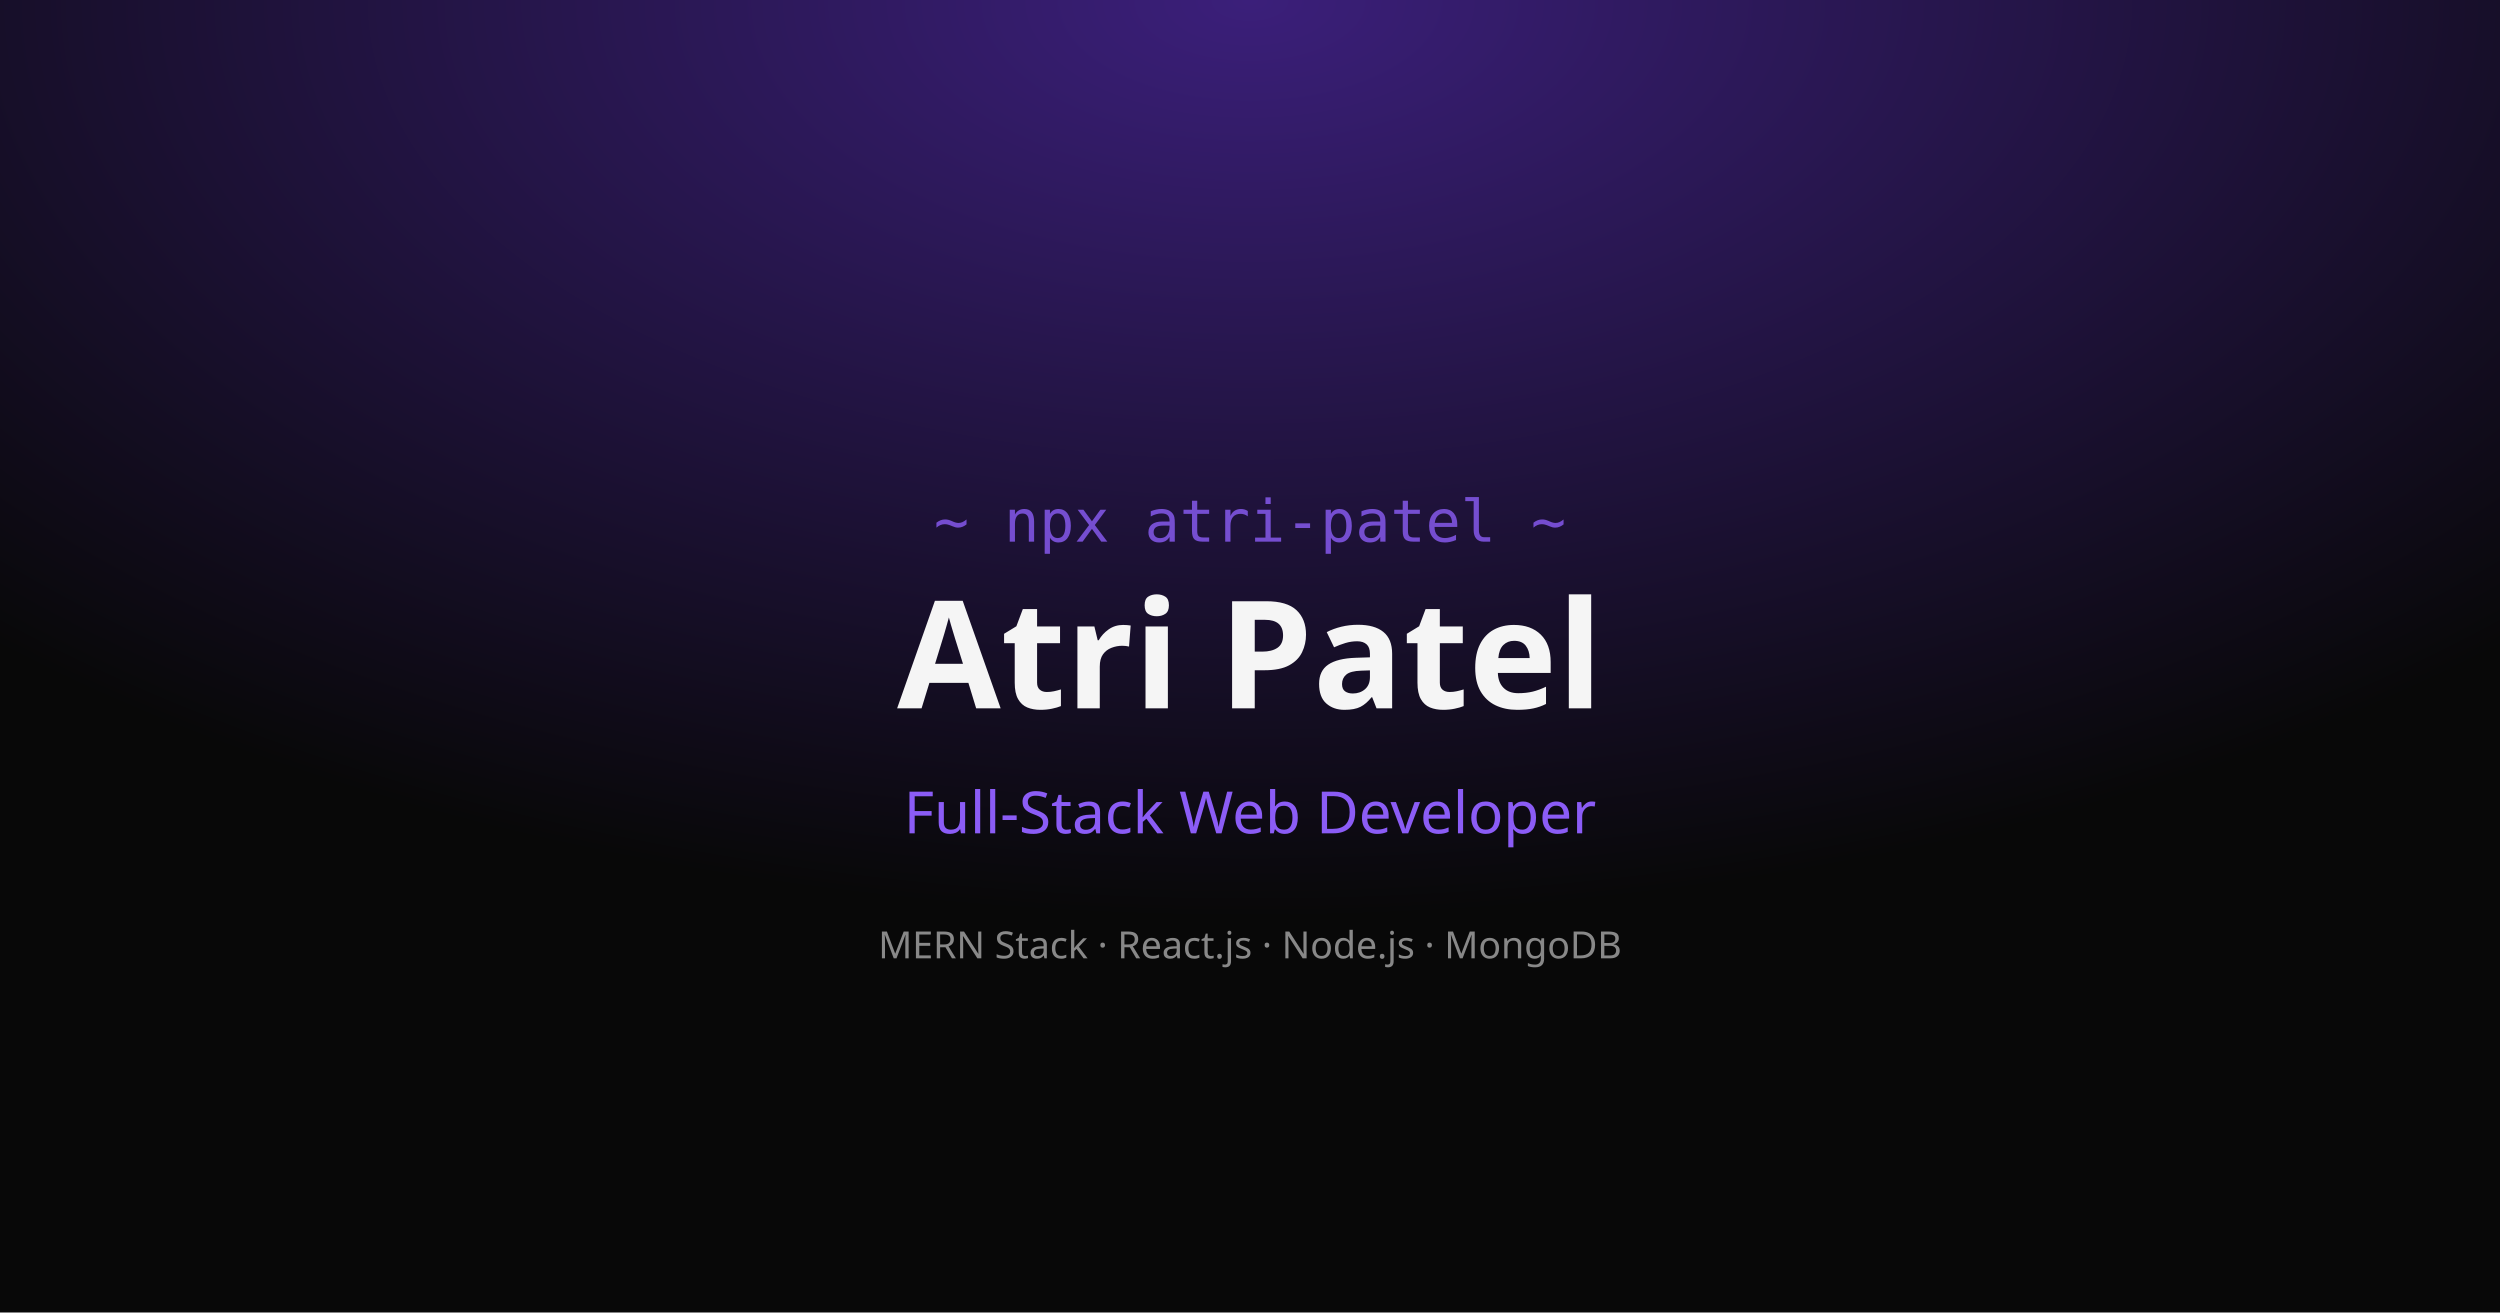
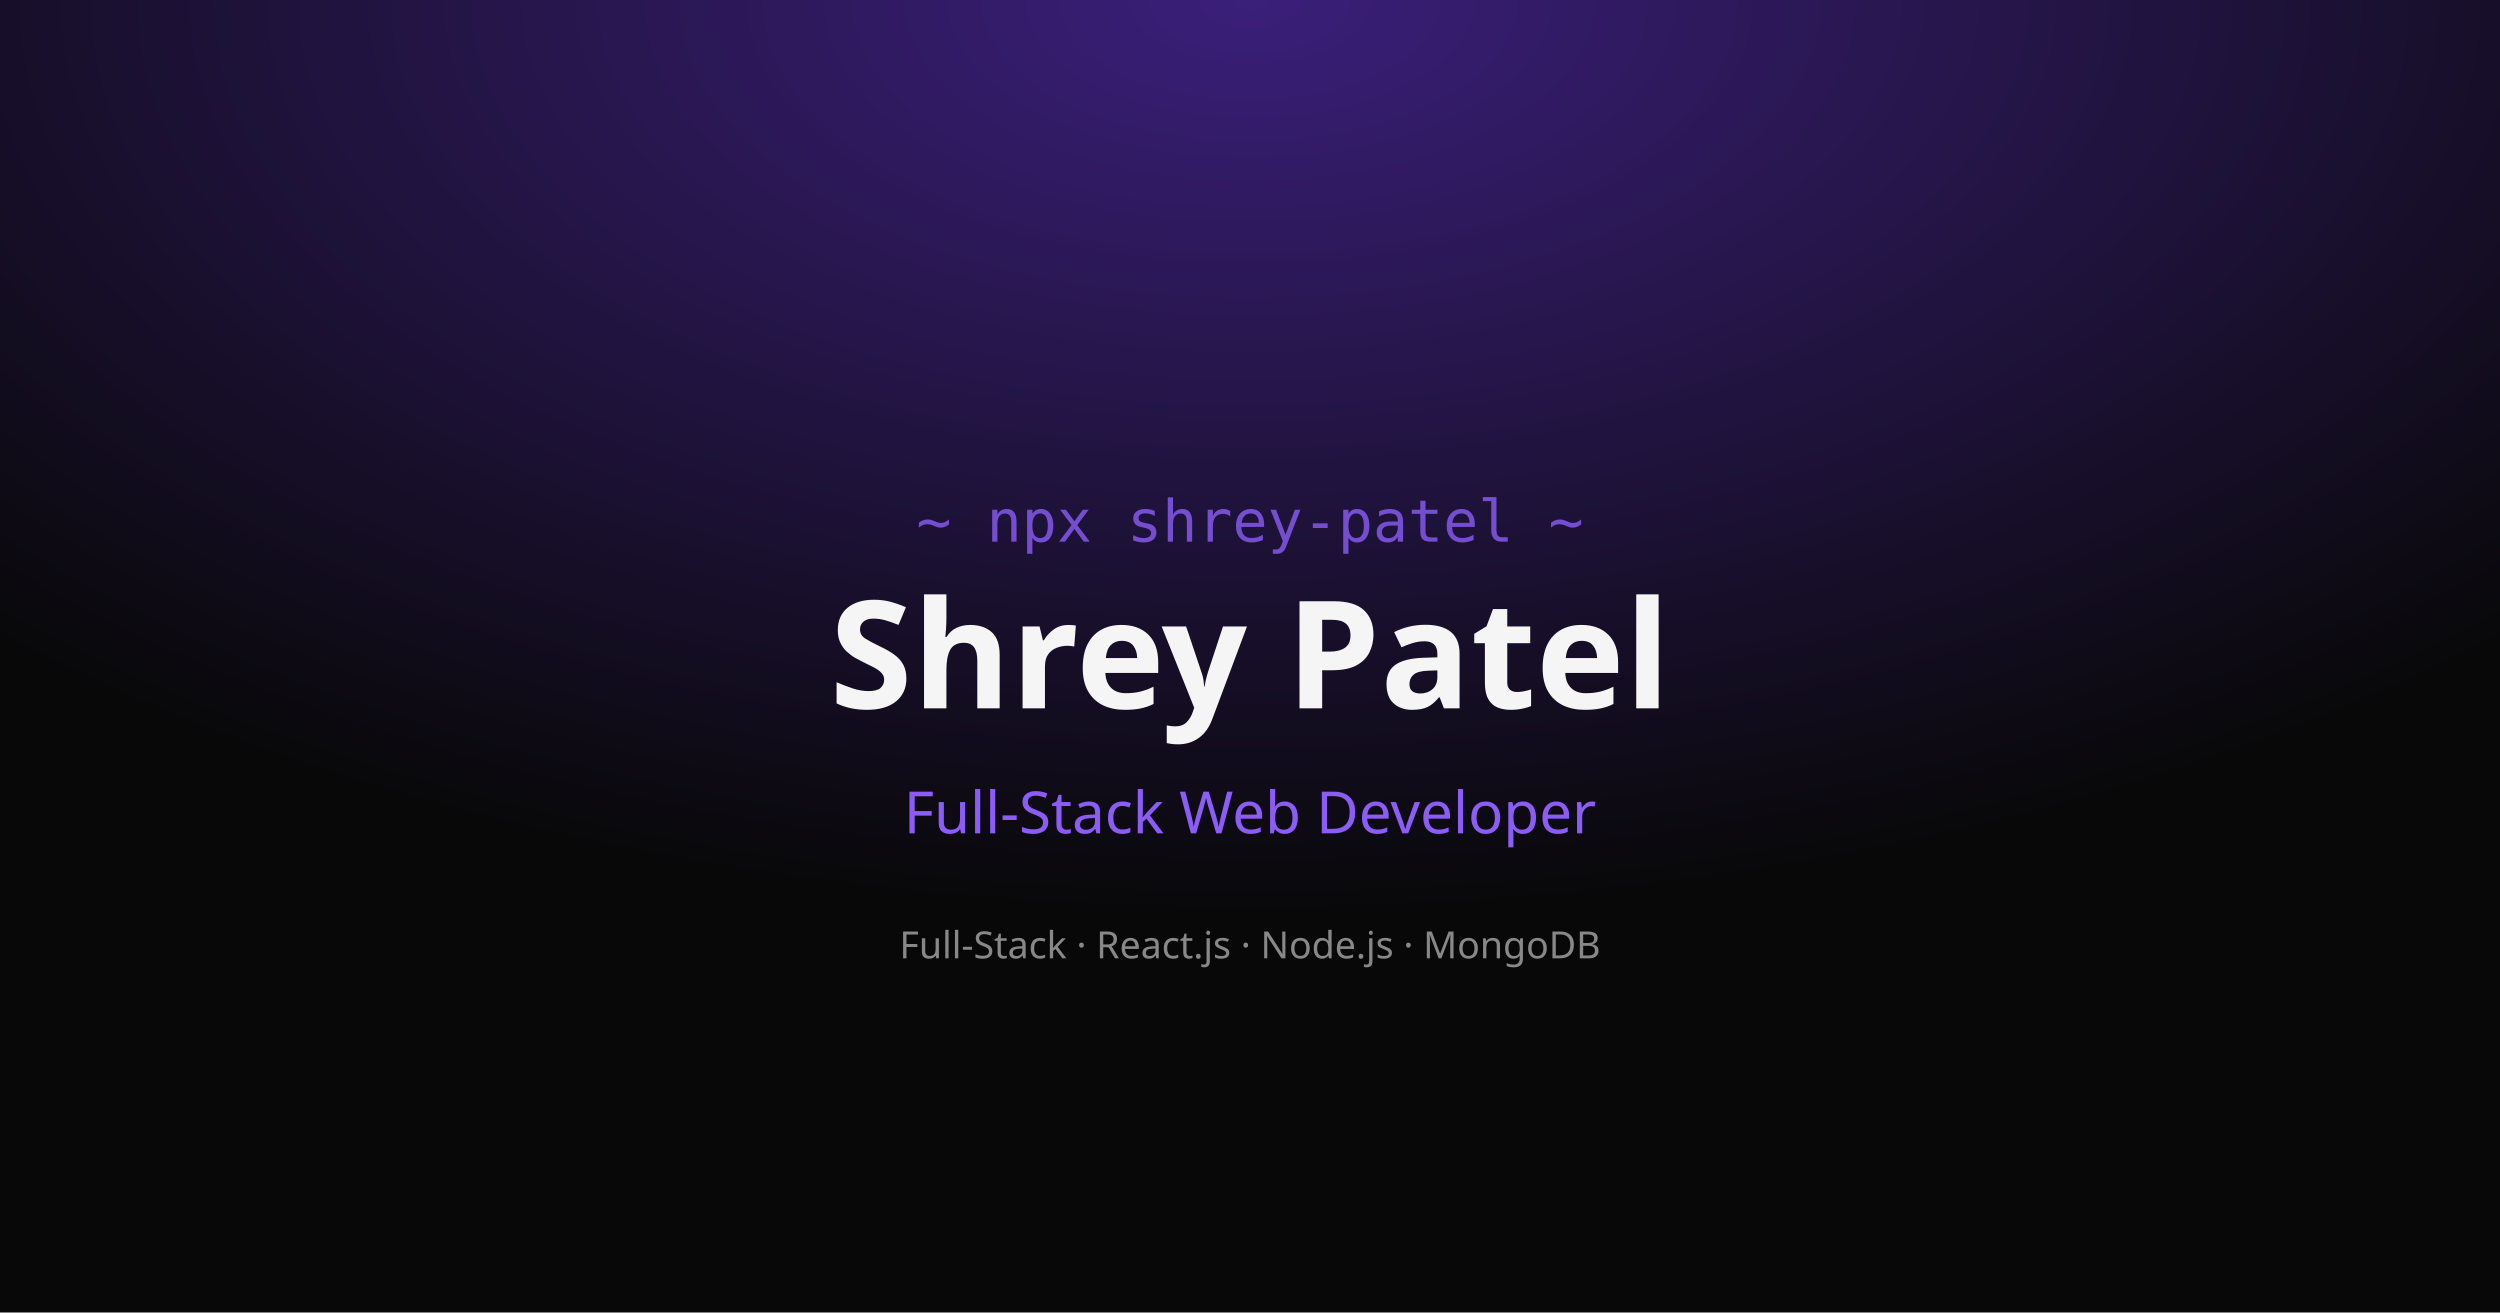
<svg xmlns="http://www.w3.org/2000/svg" width="1200" height="630" viewBox="0 0 1200 630">
  <defs>
    <radialGradient id="bg" cx="50%" cy="0%" r="70%">
      <stop offset="0%" stop-color="#3b1f7a" />
      <stop offset="100%" stop-color="#080808" />
    </radialGradient>
  </defs>
  <rect width="1200" height="630" fill="url(#bg)" />
-   <text x="600" y="260" font-family="monospace" font-size="28" fill="#8b5cf6" text-anchor="middle" opacity="0.8">~ npx atri-patel ~</text>
-   <text x="600" y="340" font-family="sans-serif" font-size="72" font-weight="800" fill="#f5f5f5" text-anchor="middle">Atri Patel</text>
+   <text x="600" y="260" font-family="monospace" font-size="28" fill="#8b5cf6" text-anchor="middle" opacity="0.8">~ npx shrey-patel ~</text>
+   <text x="600" y="340" font-family="sans-serif" font-size="72" font-weight="800" fill="#f5f5f5" text-anchor="middle">Shrey Patel</text>
  <text x="600" y="400" font-family="sans-serif" font-size="28" fill="#8b5cf6" text-anchor="middle">Full-Stack Web Developer</text>
-   <text x="600" y="460" font-family="sans-serif" font-size="18" fill="#888888" text-anchor="middle">MERN Stack · React.js · Node.js · MongoDB</text>
+   <text x="600" y="460" font-family="sans-serif" font-size="18" fill="#888888" text-anchor="middle">Full-Stack · React.js · Node.js · MongoDB</text>
</svg>
